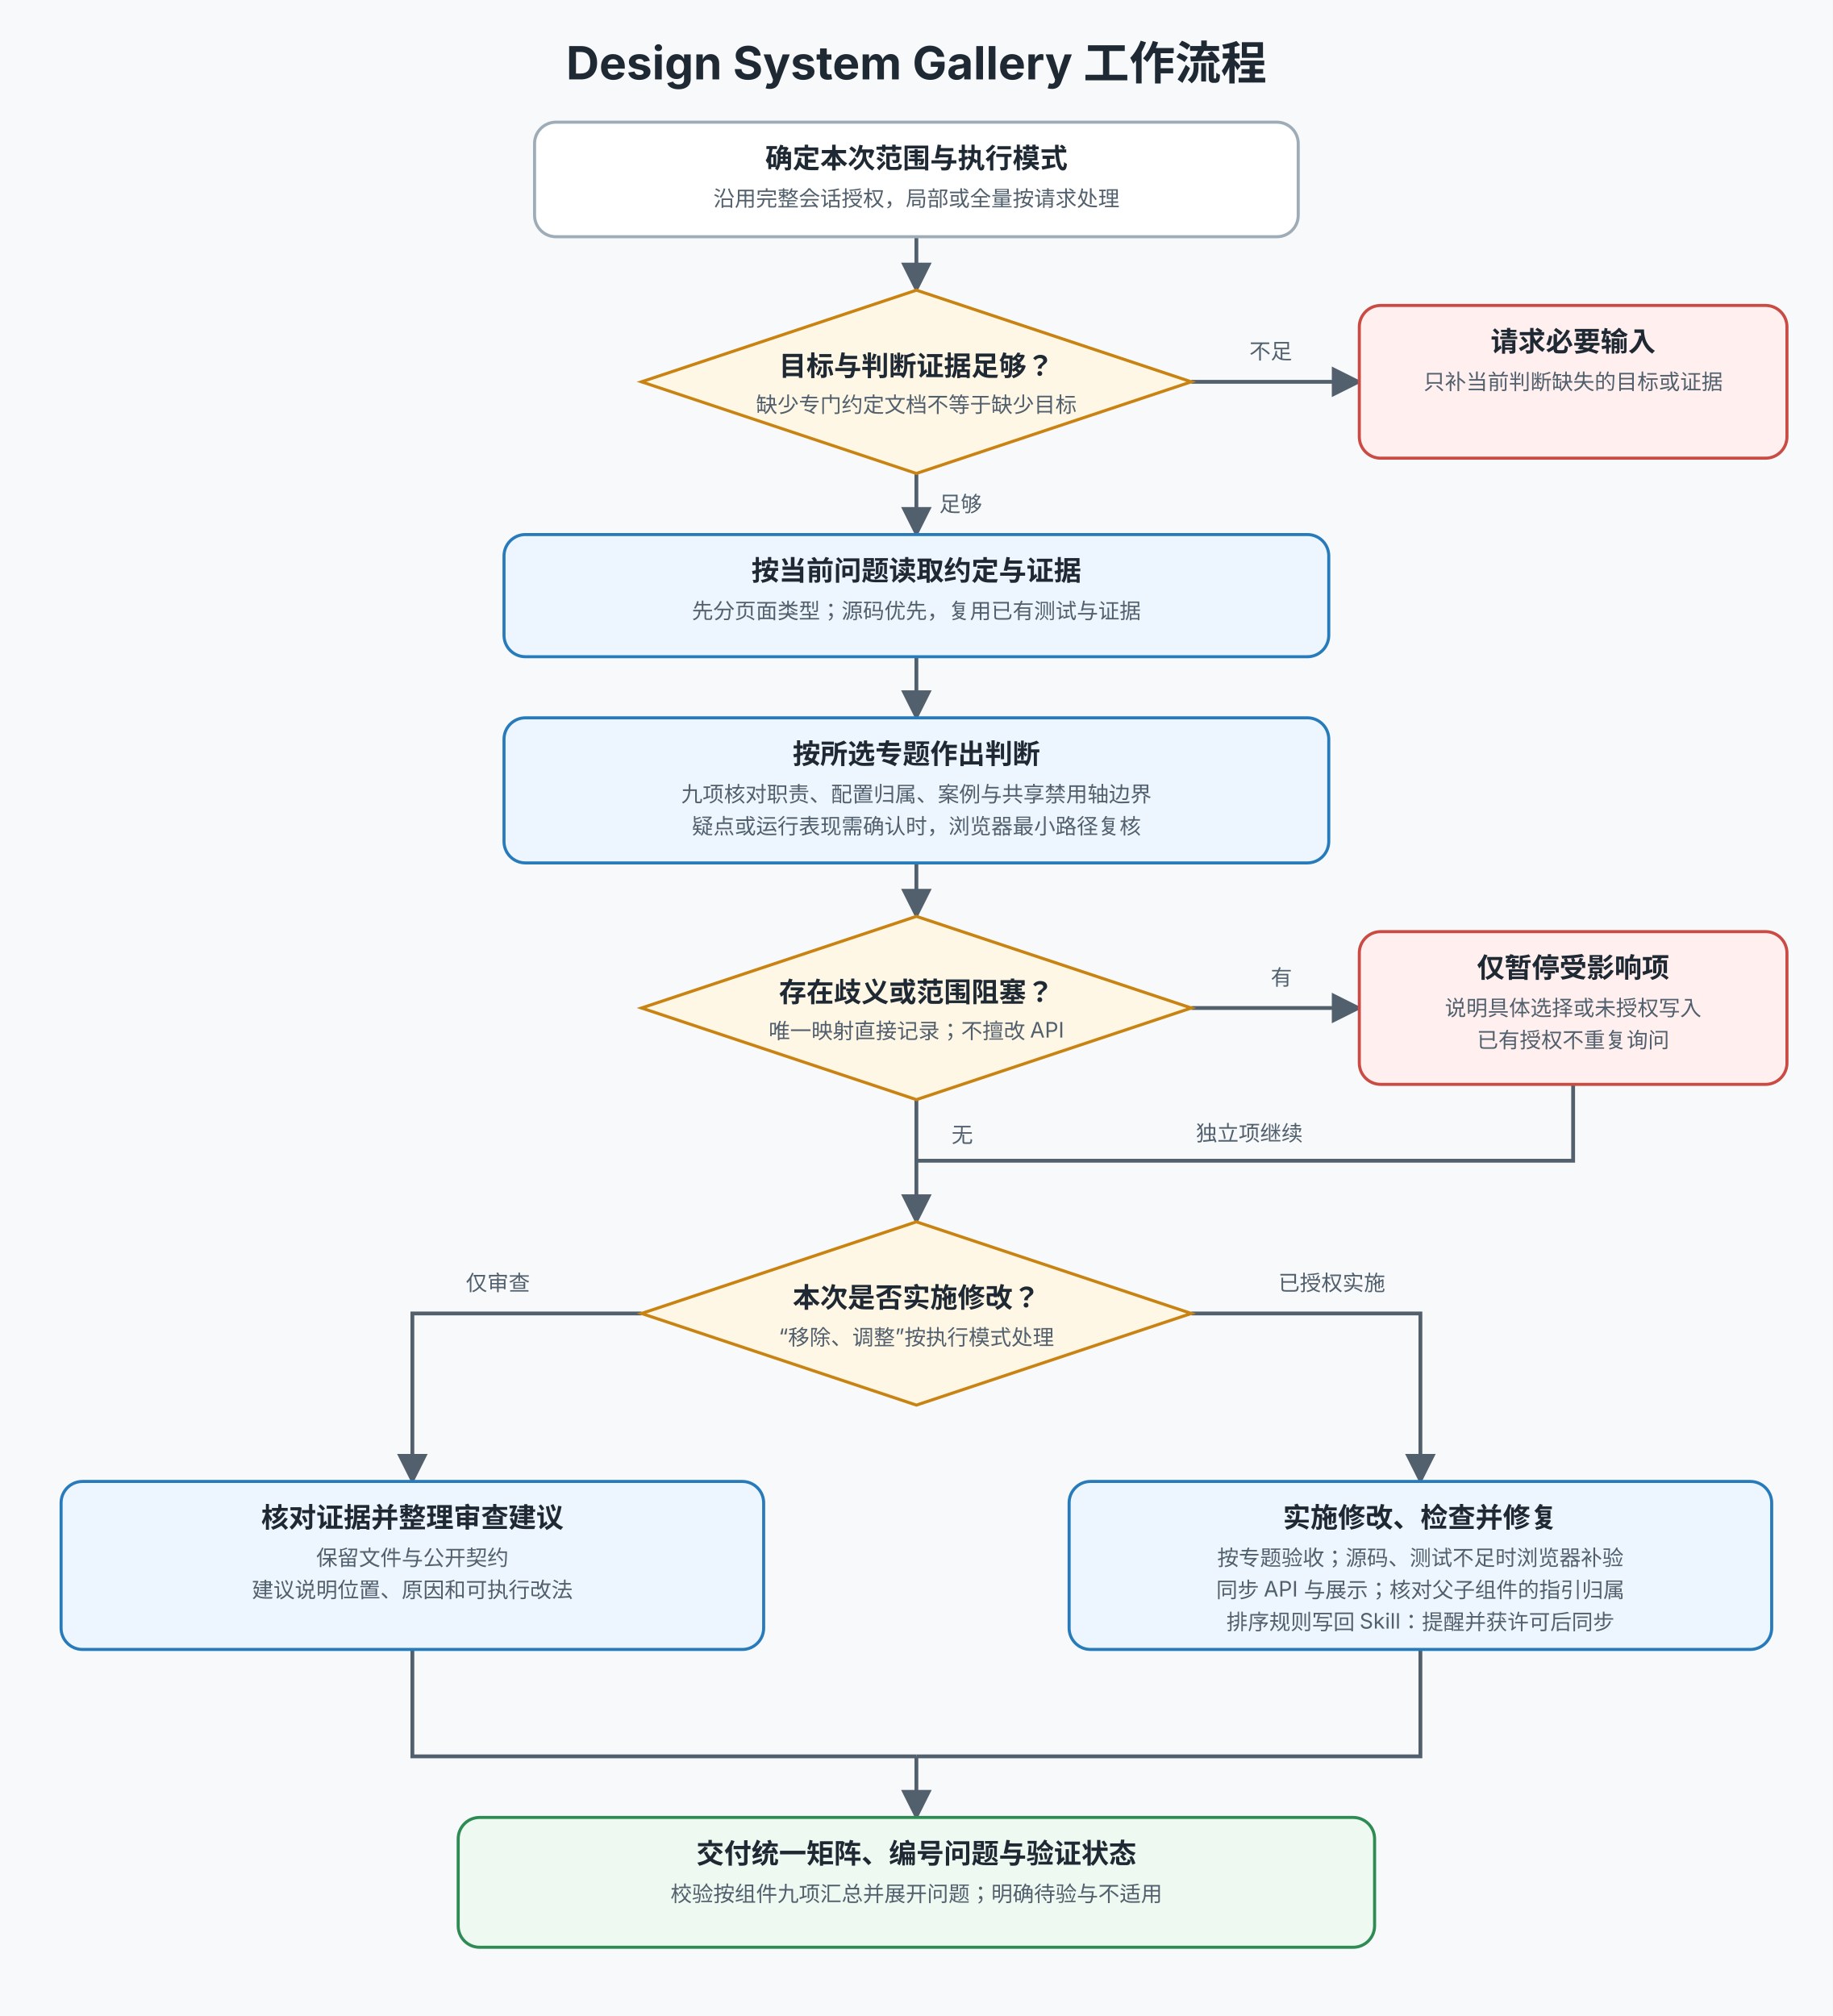
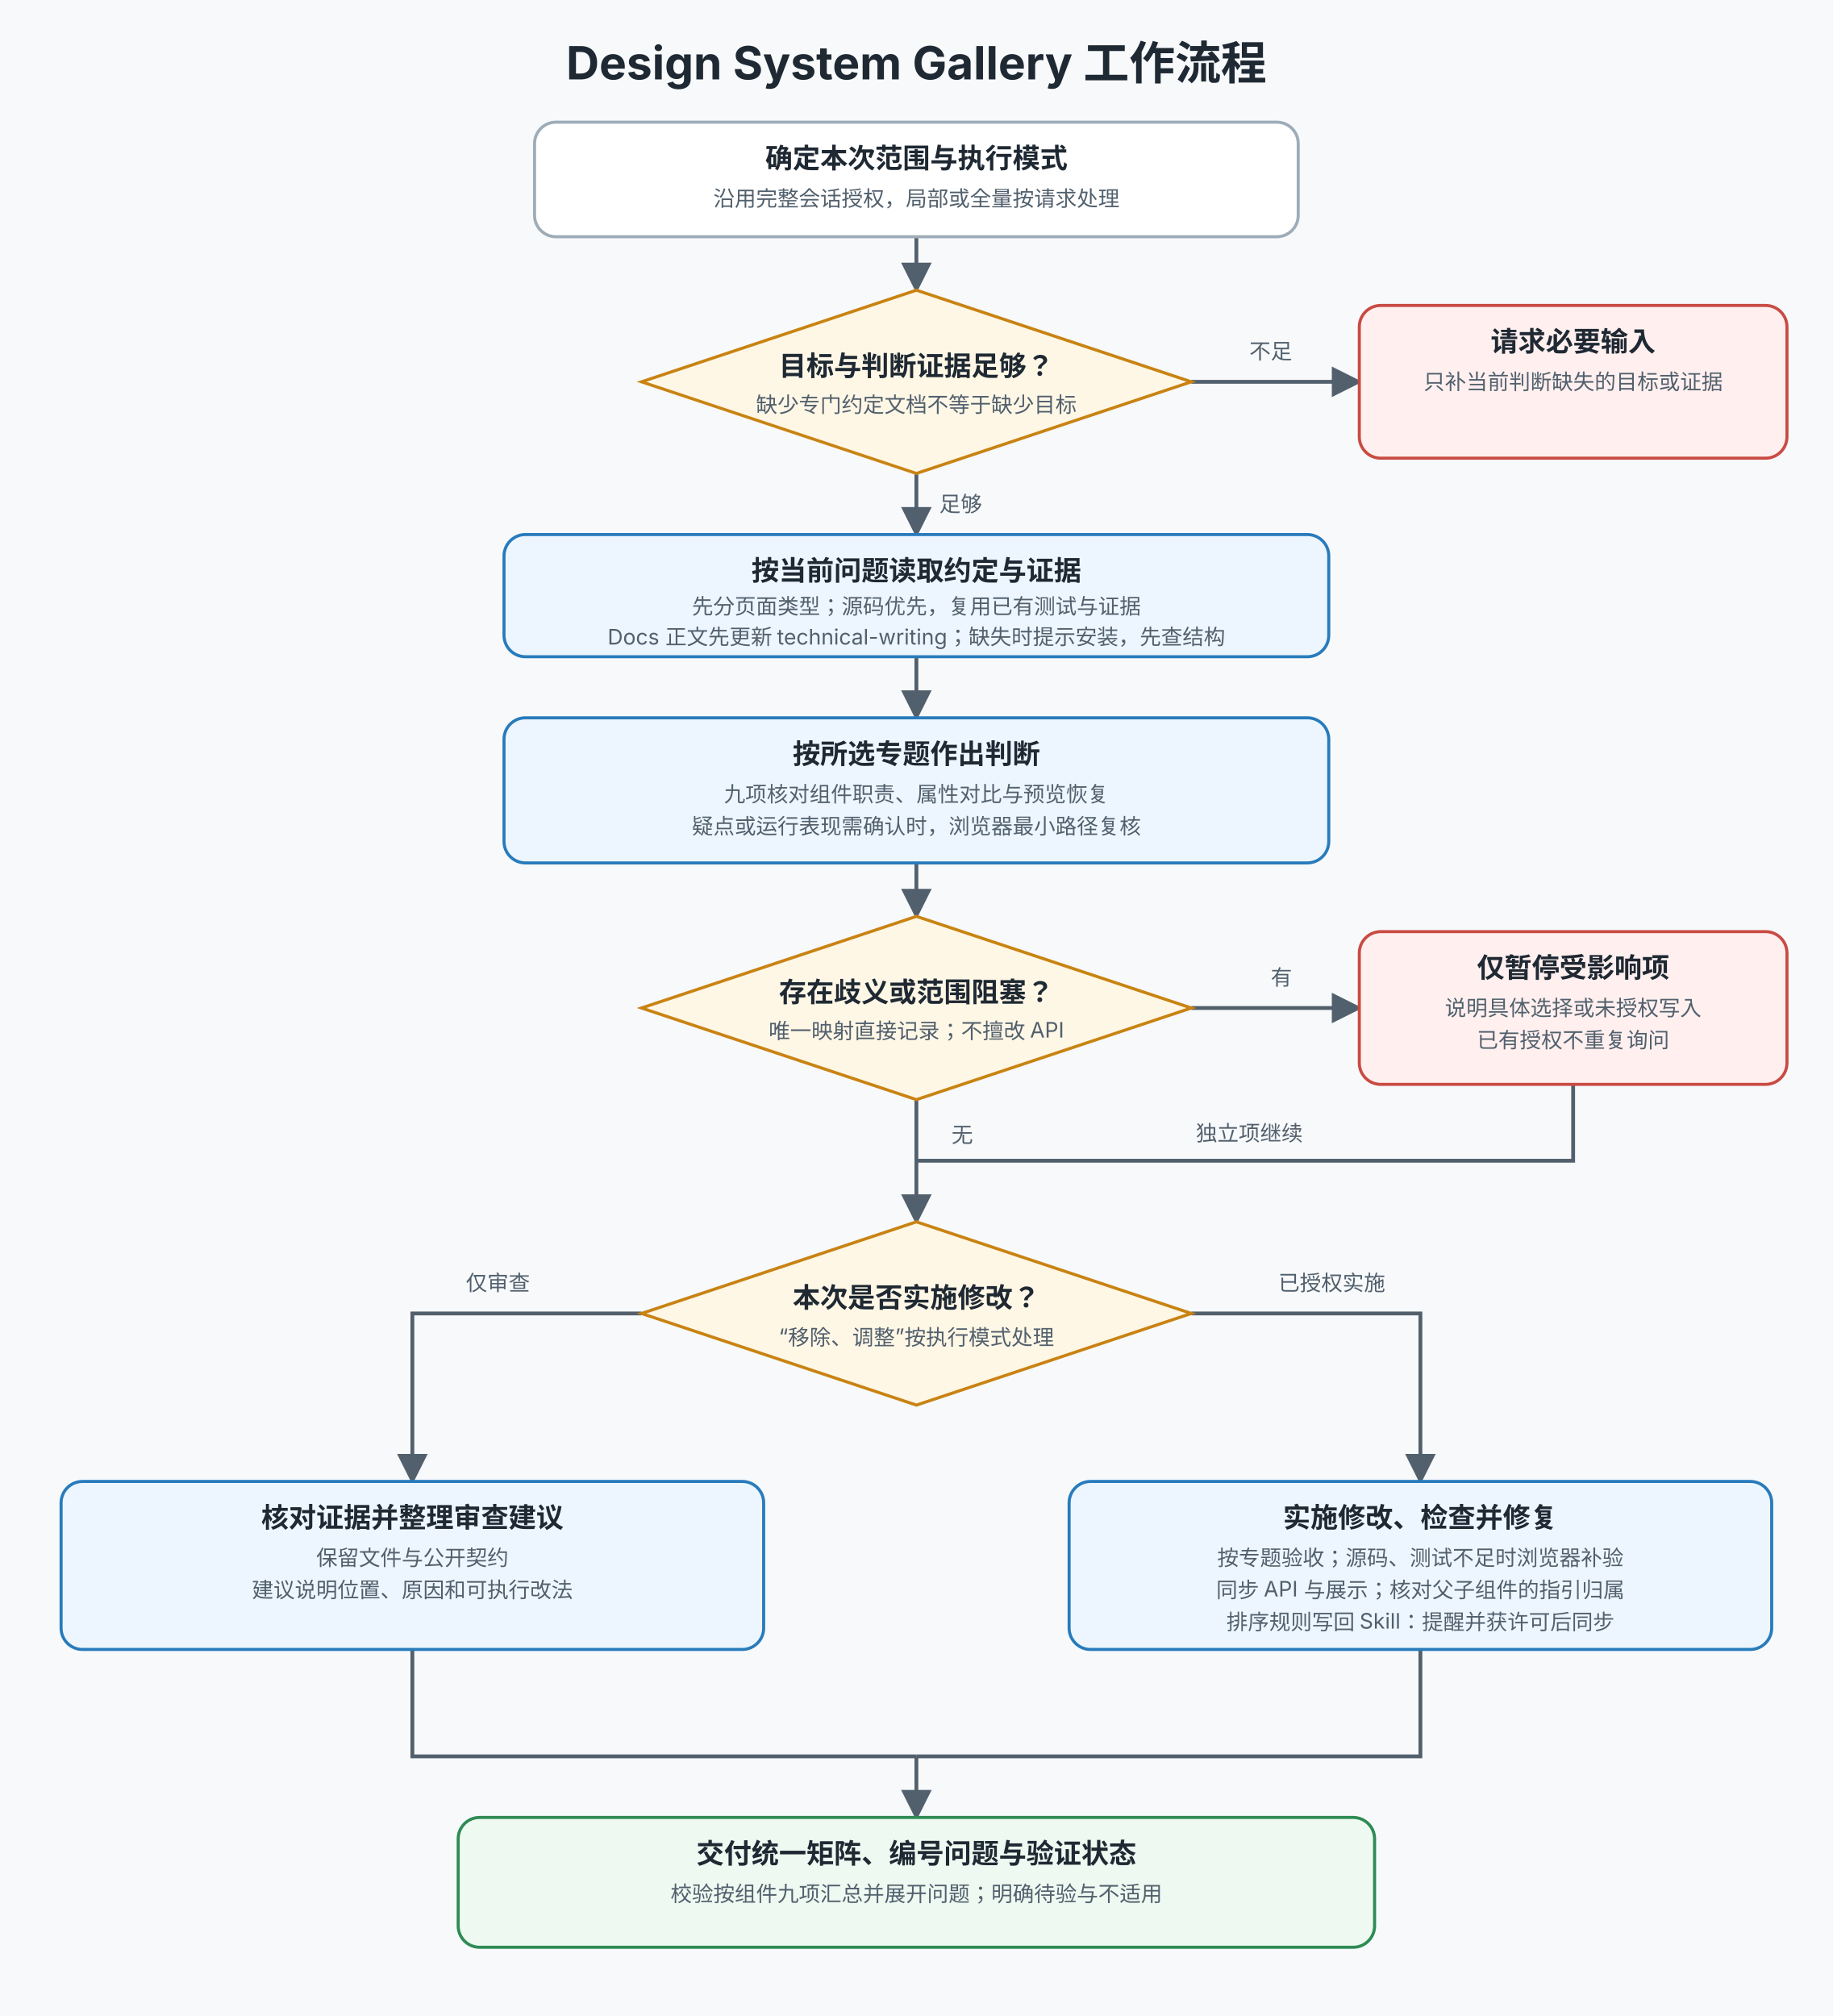
<svg xmlns="http://www.w3.org/2000/svg" viewBox="0 0 1200 1320" role="img" aria-labelledby="title desc">
  <defs>
    <marker id="arrow" viewBox="0 0 10 10" refX="9" refY="5" markerWidth="8" markerHeight="8" orient="auto-start-reverse">
      <path d="M0 0L10 5L0 10z" fill="#52606d" />
    </marker>
    <style>
text{font-family:-apple-system,BlinkMacSystemFont,"PingFang SC",sans-serif;text-anchor:middle;fill:#1f2933}
.title{font-size:30px;font-weight:700}.node-title{font-size:18px;font-weight:600}.body{font-size:14px;fill:#52606d}.label{font-size:14px;font-weight:600;fill:#334e68}
.input{fill:#fff;stroke:#9eacb8}.stage{fill:#edf6ff;stroke:#287bbb}.decision{fill:#fff7e6;stroke:#c98312}.stop{fill:#fff0ef;stroke:#c94b43}.output{fill:#edf9f1;stroke:#2e8b54}
rect,polygon{stroke-width:2}.flow,.join{fill:none;stroke:#52606d;stroke-width:2.5}.flow{marker-end:url(#arrow)}
</style>
  </defs>
  <rect width="1200" height="1320" fill="#f7f9fb" />
  <text class="title" x="600" y="52">Design System Gallery 工作流程</text>
  <path class="flow" d="M600 155V190" />
  <path class="flow" d="M780 250H890" />
  <path class="flow" d="M600 310V350" />
  <path class="flow" d="M600 430V470" />
  <path class="flow" d="M600 565V600" />
  <path class="flow" d="M780 660H890" />
  <path class="flow" d="M600 720V800" />
  <path class="join" d="M1030 710V760H600" />
  <path class="flow" d="M420 860H270V970" />
  <path class="flow" d="M780 860H930V970" />
  <path class="join" d="M270 1080V1150H600" />
  <path class="join" d="M930 1080V1150H600" />
  <path class="flow" d="M600 1150V1190" />
  <text class="body" x="832" y="235">不足</text>
  <text class="body" x="629" y="335">足够</text>
  <text class="body" x="839" y="645">有</text>
  <text class="body" x="630" y="748">无</text>
  <text class="body" x="818" y="747">独立项继续</text>
  <text class="body" x="326" y="845">仅审查</text>
  <text class="body" x="872" y="845">已授权实施</text>
  <rect class="input" x="350" y="80" width="500" height="75" rx="14" />
  <text class="node-title" x="600.0" y="110">确定本次范围与执行模式</text>
  <text class="body" x="600.0" y="135">沿用完整会话授权，局部或全量按请求处理</text>
  <polygon class="decision" points="600,190 780,250 600,310 420,250" />
  <text class="node-title" x="600" y="246">目标与判断证据足够？</text>
  <text class="body" x="600" y="270">缺少专门约定文档不等于缺少目标</text>
  <rect class="stop" x="890" y="200" width="280" height="100" rx="14" />
  <text class="node-title" x="1030.0" y="230">请求必要输入</text>
  <text class="body" x="1030.0" y="255">只补当前判断缺失的目标或证据</text>
  <rect class="stage" x="330" y="350" width="540" height="80" rx="14" />
  <text class="node-title" x="600.0" y="380">按当前问题读取约定与证据</text>
-   <text class="body" x="600.0" y="405">先分页面类型；源码优先，复用已有测试与证据</text>
+   <text class="body" x="600.0" y="402">先分页面类型；源码优先，复用已有测试与证据</text>
+   <text class="body" x="600" y="422">Docs 正文先更新 technical-writing；缺失时提示安装，先查结构</text>
  <rect class="stage" x="330" y="470" width="540" height="95" rx="14" />
  <text class="node-title" x="600.0" y="500">按所选专题作出判断</text>
-   <text class="body" x="600.0" y="525">九项核对职责、配置归属、案例与共享禁用轴边界</text>
+   <text class="body" x="600.0" y="525">九项核对组件职责、属性对比与预览恢复</text>
  <text class="body" x="600.0" y="546">疑点或运行表现需确认时，浏览器最小路径复核</text>
  <polygon class="decision" points="600,600 780,660 600,720 420,660" />
  <text class="node-title" x="600" y="656">存在歧义或范围阻塞？</text>
  <text class="body" x="600" y="680">唯一映射直接记录；不擅改 API</text>
  <rect class="stop" x="890" y="610" width="280" height="100" rx="14" />
  <text class="node-title" x="1030.0" y="640">仅暂停受影响项</text>
  <text class="body" x="1030.0" y="665">说明具体选择或未授权写入</text>
  <text class="body" x="1030.0" y="686">已有授权不重复询问</text>
  <polygon class="decision" points="600,800 780,860 600,920 420,860" />
  <text class="node-title" x="600" y="856">本次是否实施修改？</text>
  <text class="body" x="600" y="880">“移除、调整”按执行模式处理</text>
  <rect class="stage" x="40" y="970" width="460" height="110" rx="14" />
  <text class="node-title" x="270.0" y="1000">核对证据并整理审查建议</text>
  <text class="body" x="270.0" y="1025">保留文件与公开契约</text>
  <text class="body" x="270.0" y="1046">建议说明位置、原因和可执行改法</text>
  <rect class="stage" x="700" y="970" width="460" height="110" rx="14" />
  <text class="node-title" x="930.0" y="1000">实施修改、检查并修复</text>
  <text class="body" x="930.0" y="1025">按专题验收；源码、测试不足时浏览器补验</text>
  <text class="body" x="930.0" y="1046">同步 API 与展示；核对父子组件的指引归属</text>
  <text class="body" x="930.0" y="1067">排序规则写回 Skill：提醒并获许可后同步</text>
  <rect class="output" x="300" y="1190" width="600" height="85" rx="14" />
  <text class="node-title" x="600.0" y="1220">交付统一矩阵、编号问题与验证状态</text>
  <text class="body" x="600.0" y="1245">校验按组件九项汇总并展开问题；明确待验与不适用</text>
</svg>
